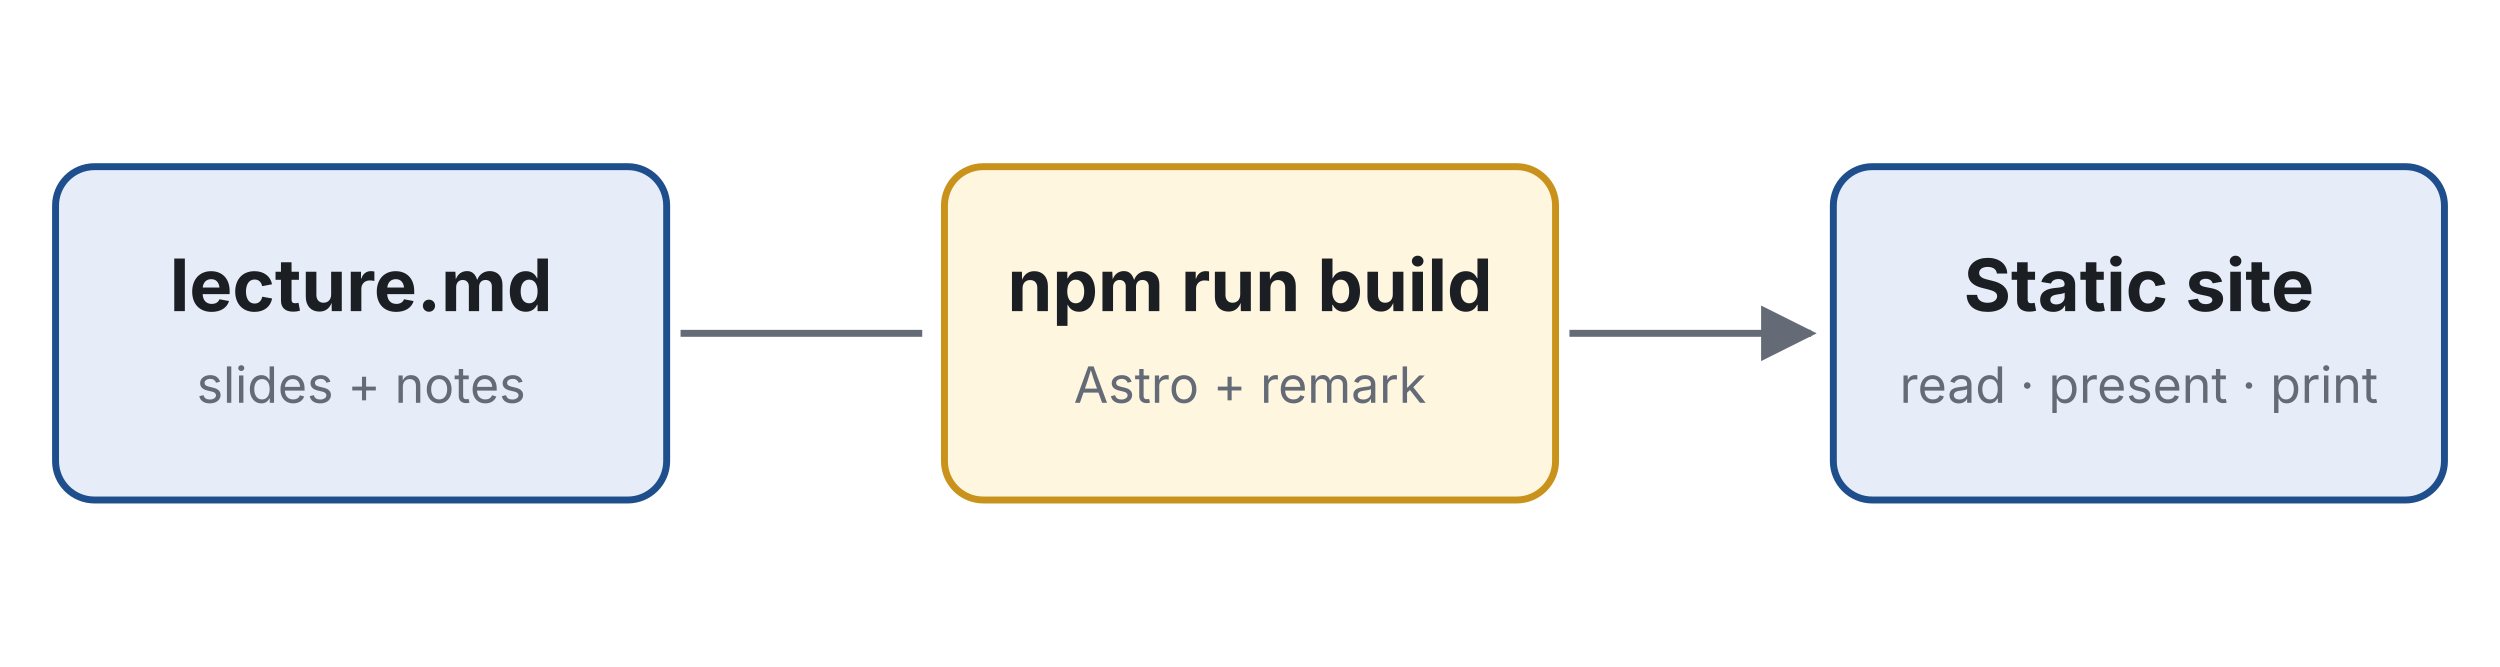
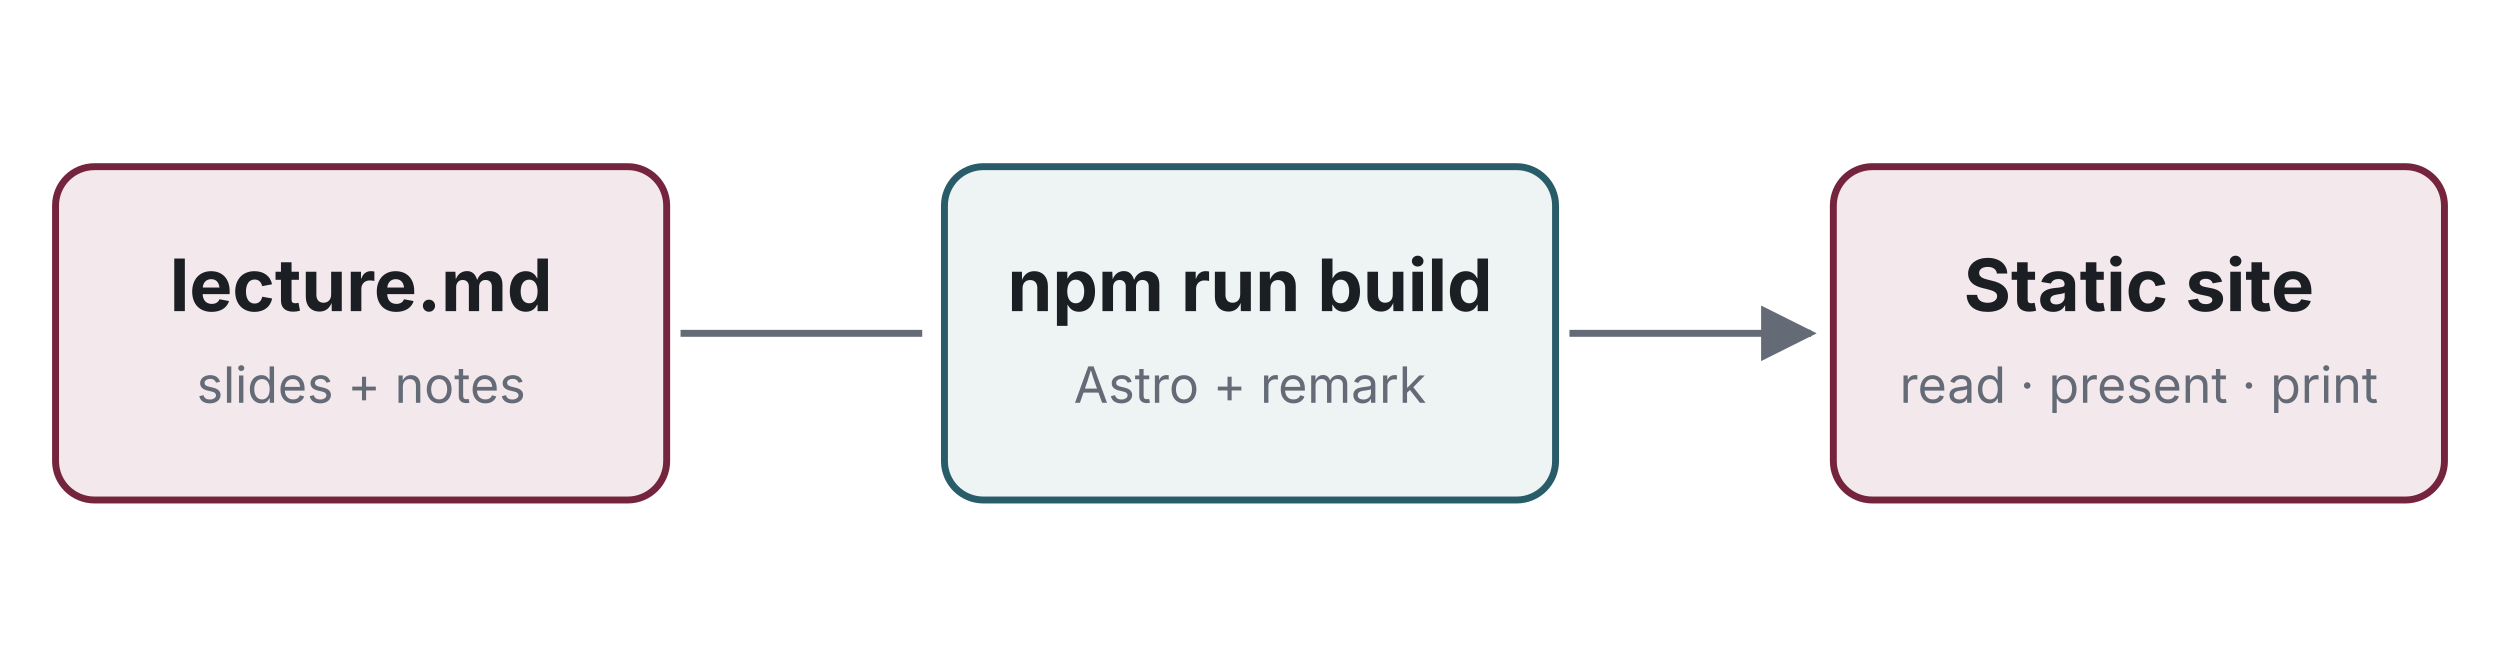
<svg xmlns="http://www.w3.org/2000/svg" viewBox="0 0 900 240" font-family="Inter, system-ui, sans-serif">
  <defs>
    <marker id="a" viewBox="0 0 10 10" refX="9" refY="5" markerWidth="8" markerHeight="8" orient="auto">
      <path d="M0 0L10 5L0 10z" fill="#646b77" />
    </marker>
  </defs>
  <g stroke-width="2.5">
-     <rect x="20" y="60" width="220" height="120" rx="14" fill="#e6edf8" stroke="#1f4e8c" />
-     <rect x="340" y="60" width="220" height="120" rx="14" fill="#fff6e0" stroke="#c9921a" />
-     <rect x="660" y="60" width="220" height="120" rx="14" fill="#e6edf8" stroke="#1f4e8c" />
+     <rect x="20" y="60" width="220" height="120" rx="14" fill="#f3e9ec" stroke="#75243d" />
+     <rect x="340" y="60" width="220" height="120" rx="14" fill="#eef3f4" stroke="#285c69" />
+     <rect x="660" y="60" width="220" height="120" rx="14" fill="#f3e9ec" stroke="#75243d" />
    <path d="M245 120H332M565 120H652" stroke="#646b77" marker-end="url(#a)" />
  </g>
  <g text-anchor="middle" fill="#1b1e23">
    <text x="130" y="112" font-size="26" font-weight="700">lecture.md</text>
    <text x="130" y="145" font-size="18" fill="#646b77">slides + notes</text>
    <text x="450" y="112" font-size="26" font-weight="700">npm run build</text>
    <text x="450" y="145" font-size="18" fill="#646b77">Astro + remark</text>
    <text x="770" y="112" font-size="26" font-weight="700">Static site</text>
    <text x="770" y="145" font-size="18" fill="#646b77">read · present · print</text>
  </g>
</svg>
